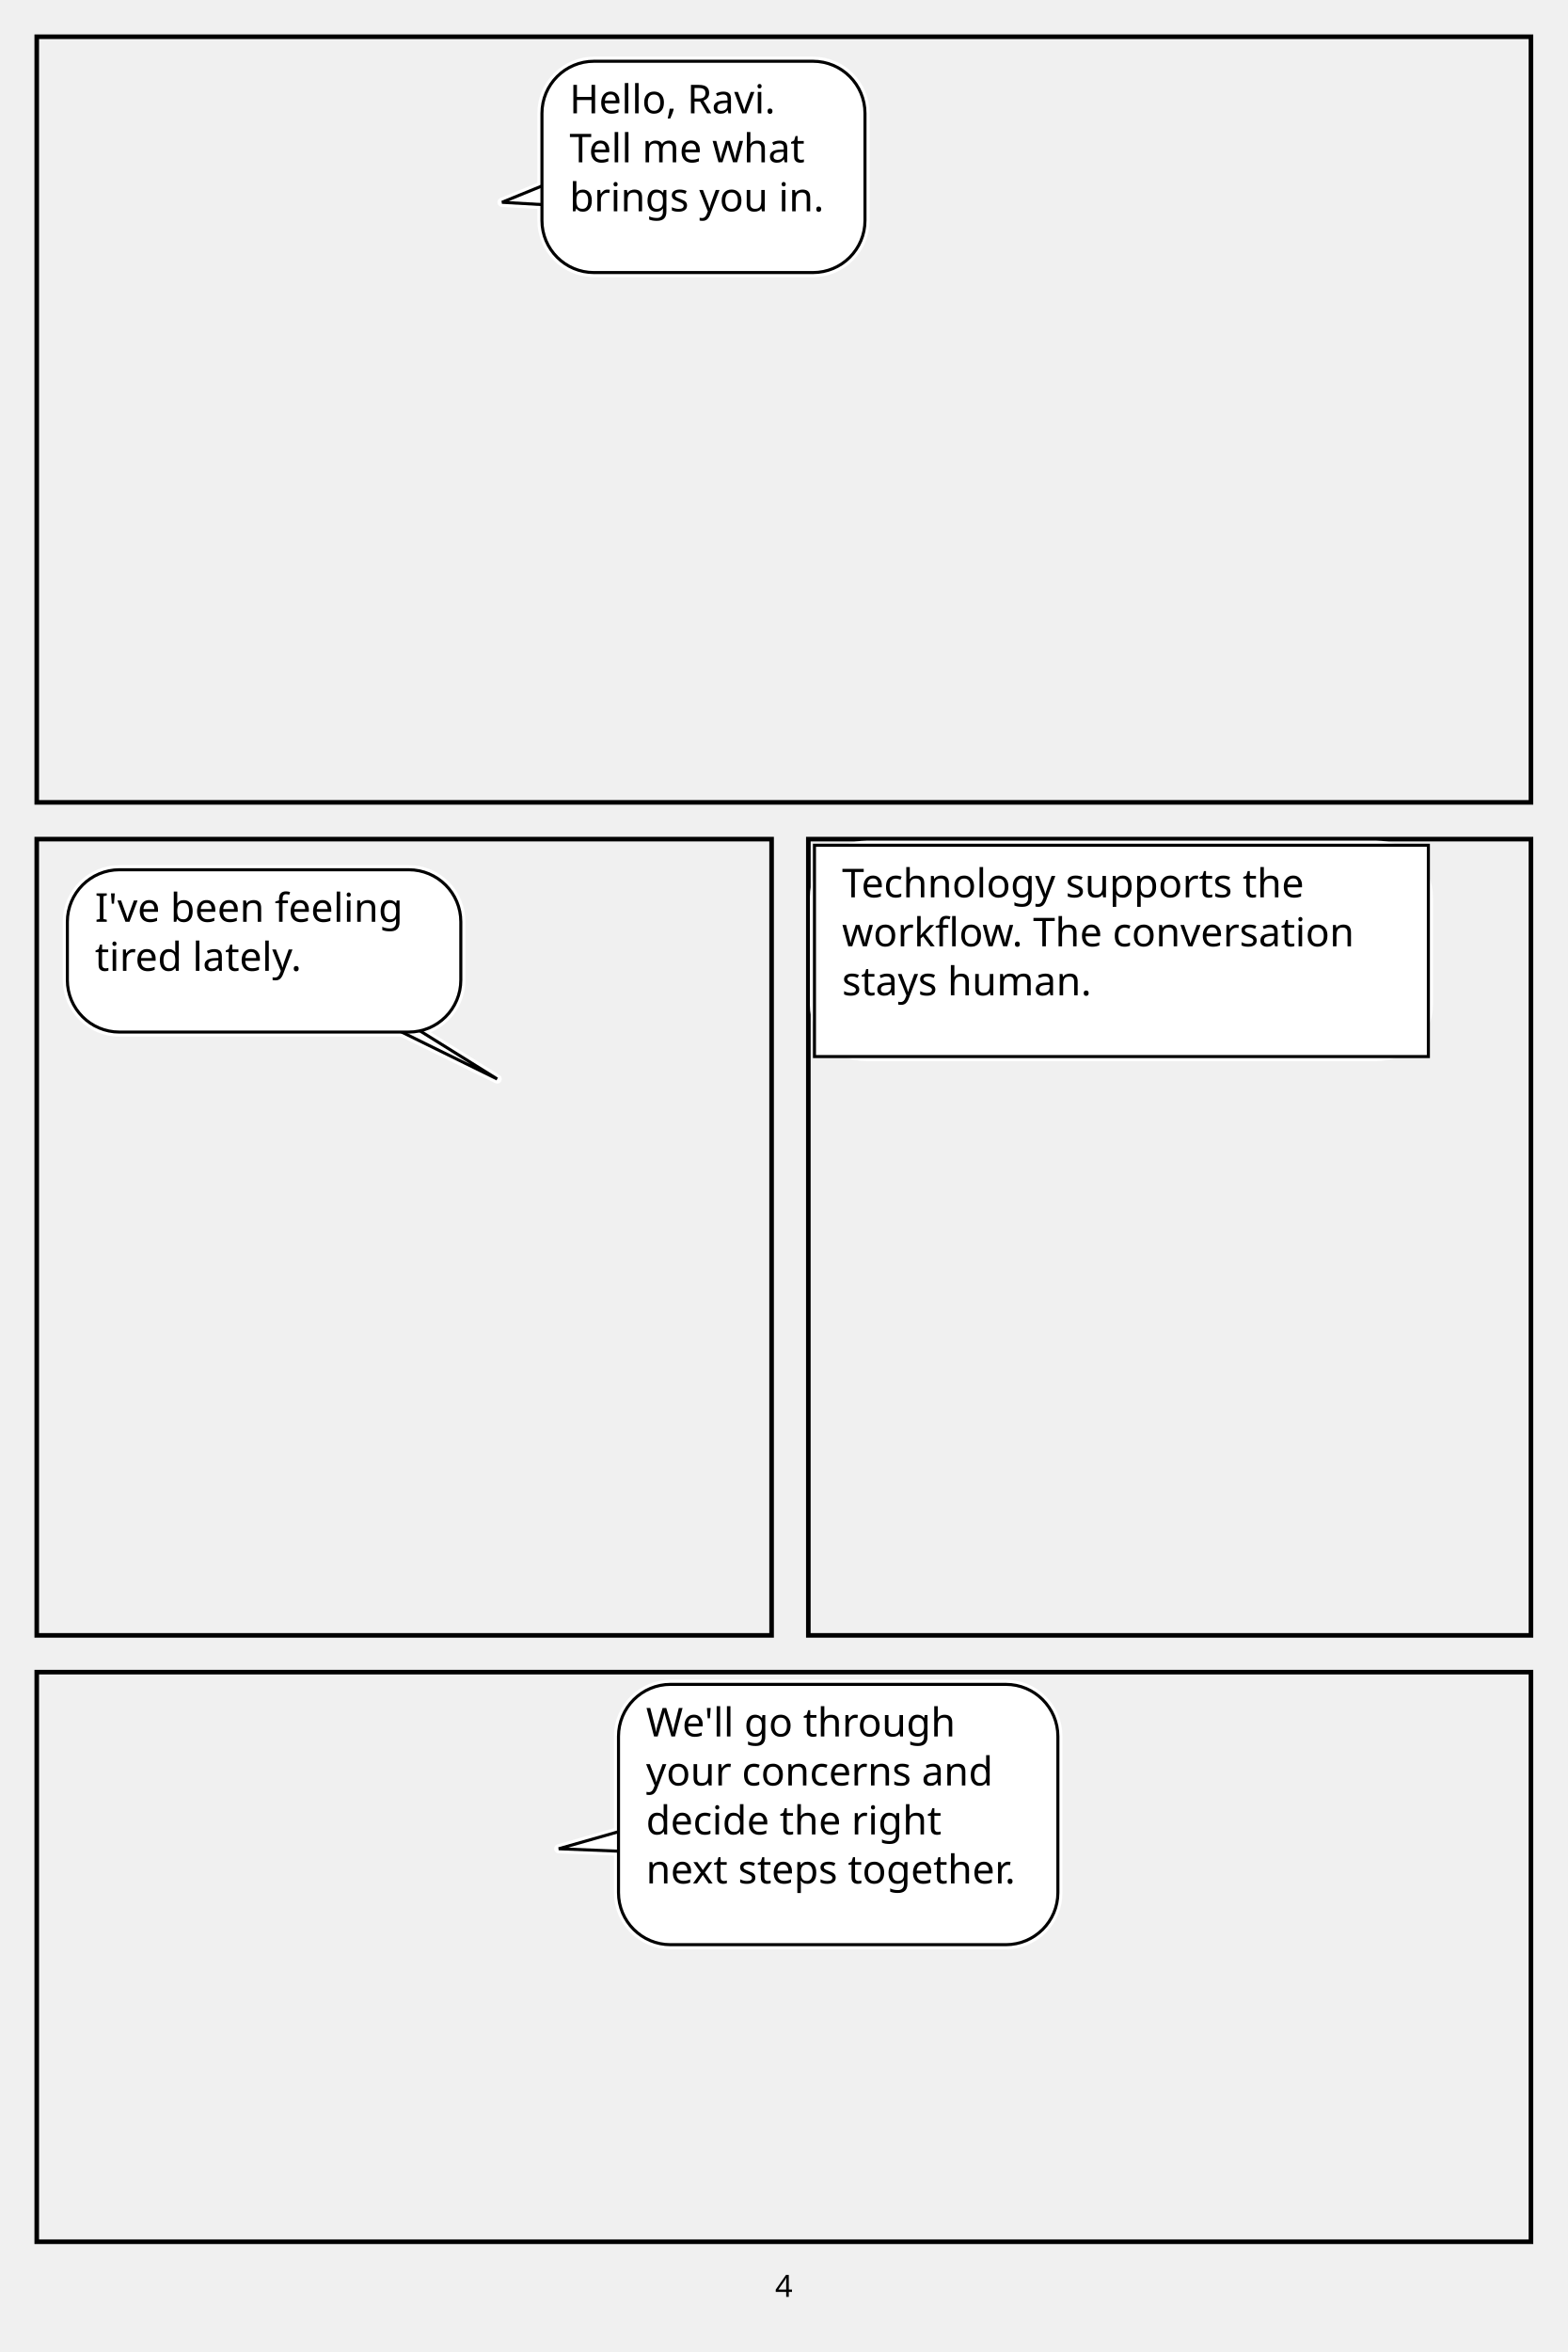
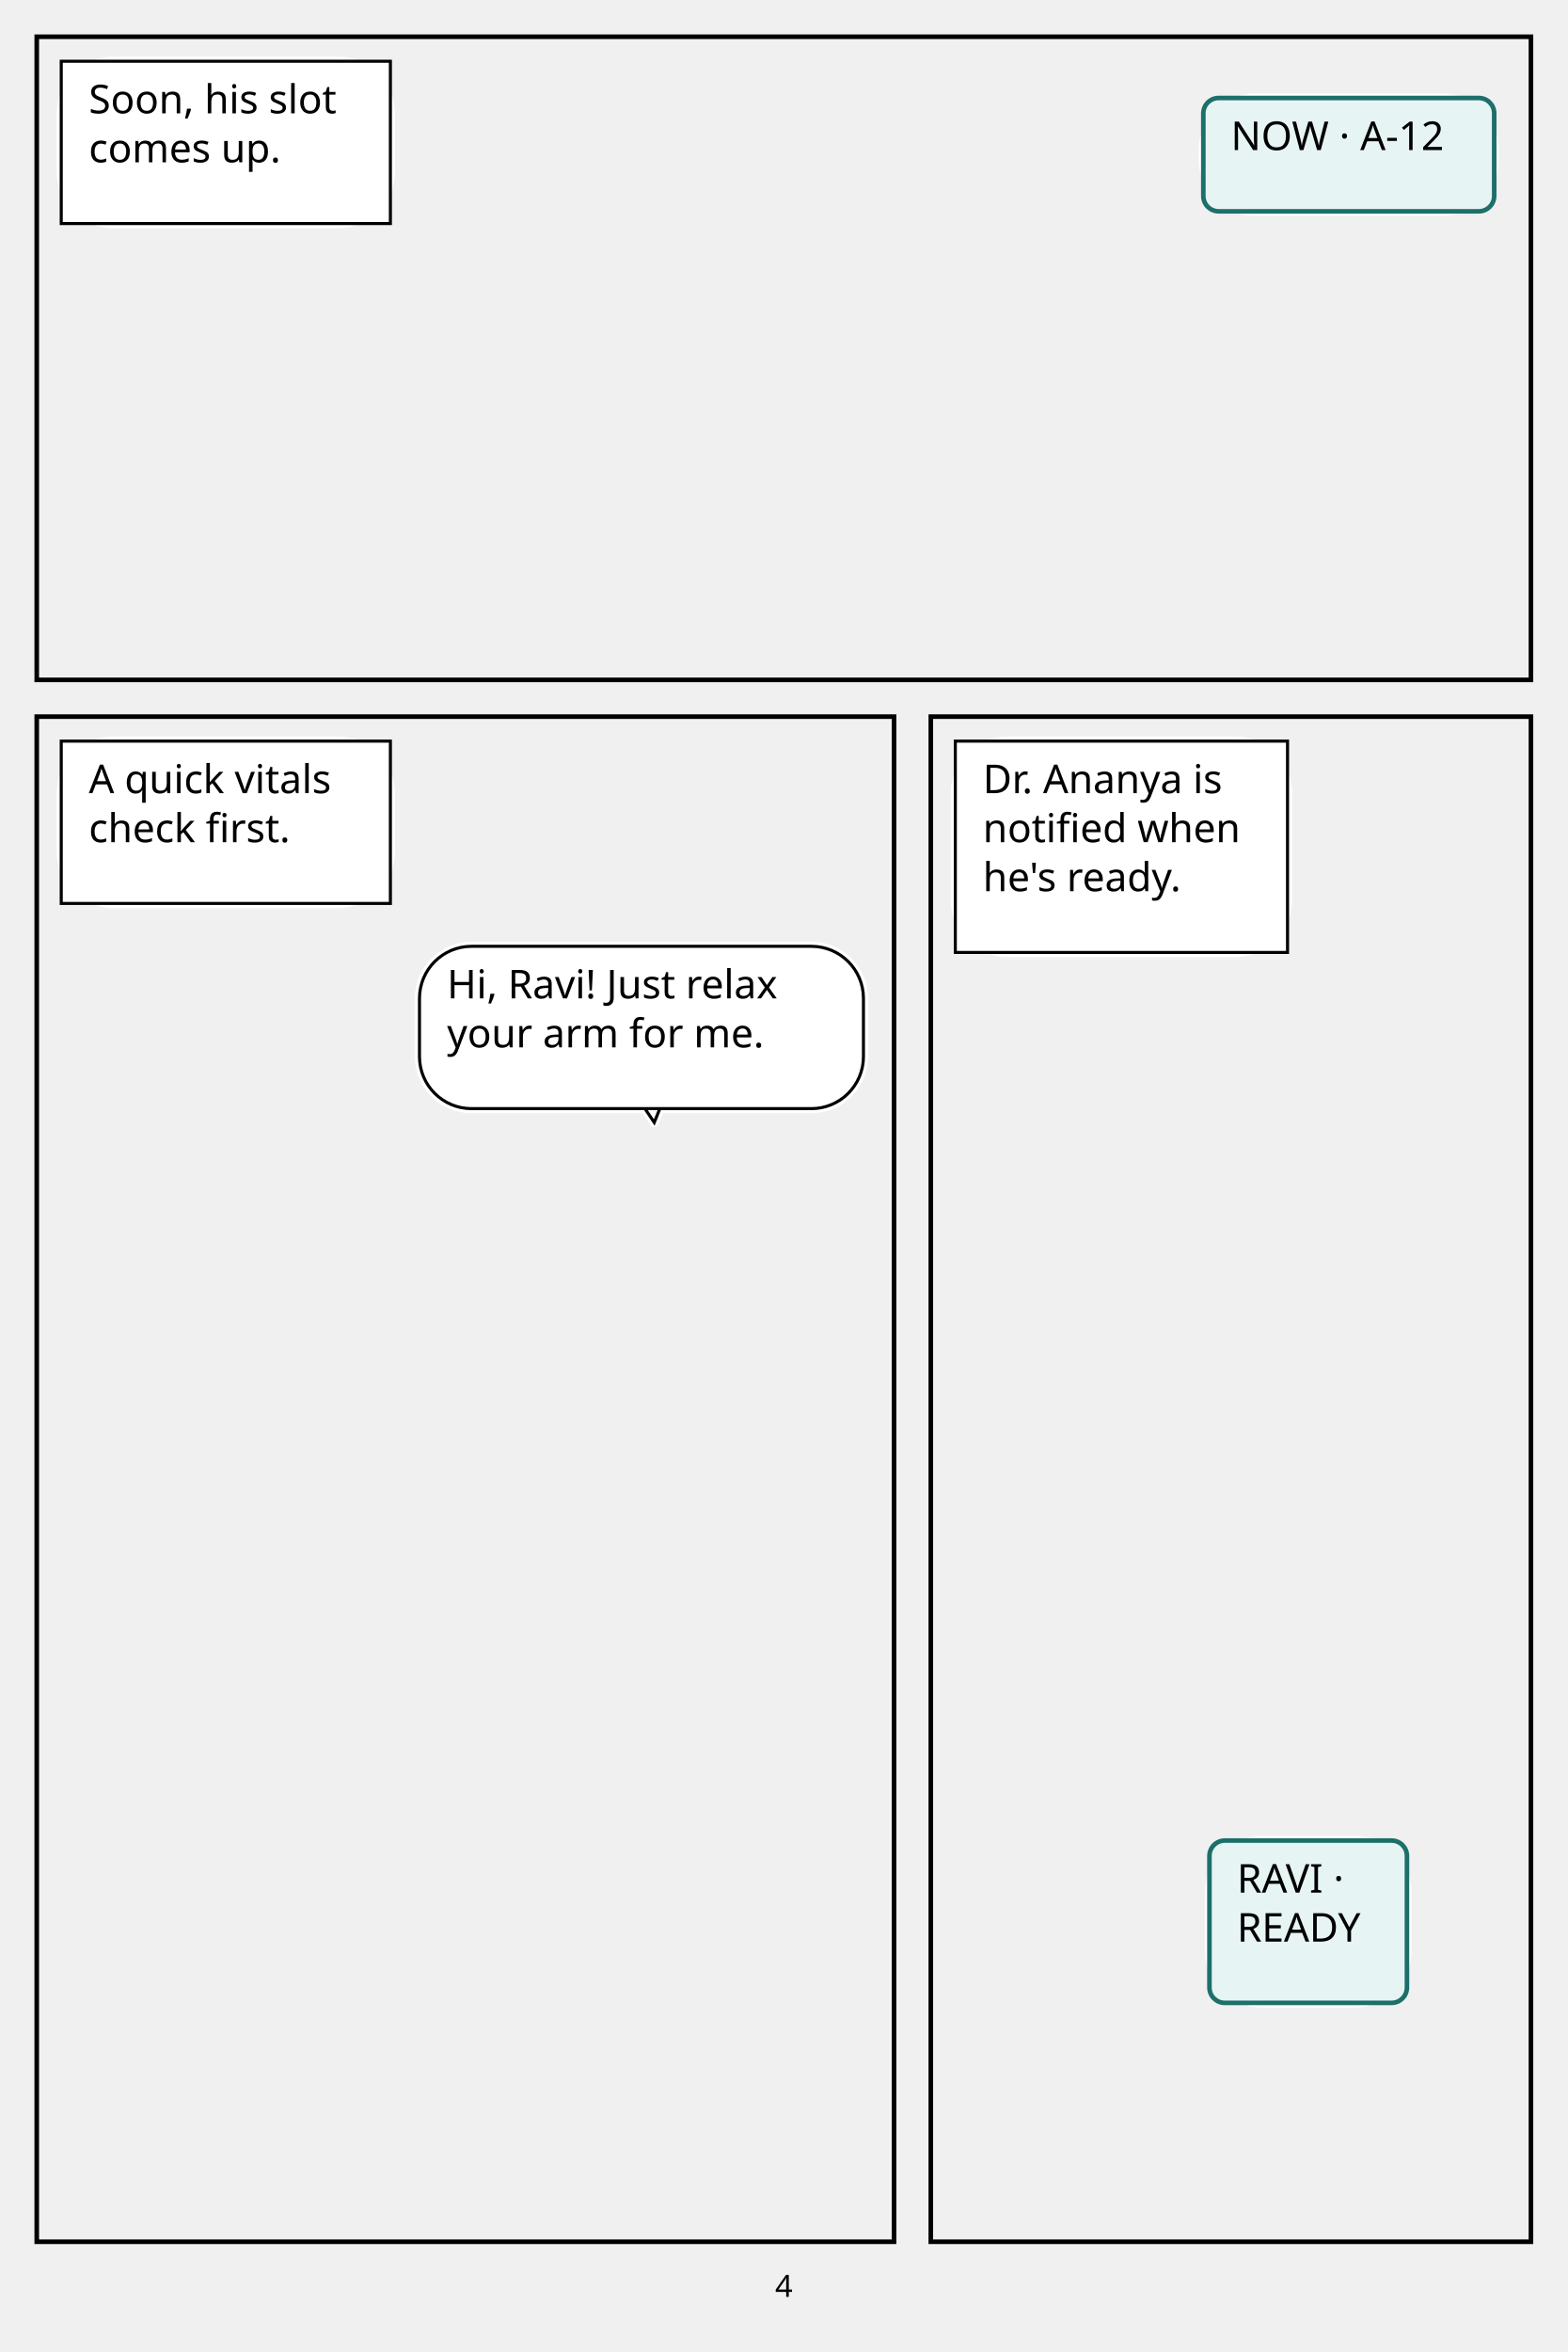
<svg xmlns="http://www.w3.org/2000/svg" width="1024" height="1536" viewBox="0 0 1024 1536">
-   <rect x="24" y="24" width="976" height="500" fill="none" stroke="black" stroke-width="3" />
-   <rect x="354" y="40" width="211" height="138" rx="34" fill="white" stroke="white" stroke-width="6" />
-   <path d="M 357.94 119.838 L 327.91 132.112 L 357.94 133.838 Z" fill="white" stroke="white" stroke-width="6" stroke-linejoin="round" />
-   <path data-speaker="ananya" d="M 357.94 119.838 L 327.91 132.112 L 357.94 133.838" fill="white" stroke="black" stroke-width="2" />
-   <rect x="354" y="40" width="211" height="138" rx="34" fill="white" stroke="black" stroke-width="2" />
-   <text x="372" y="74" font-family="Meiryo,MS Gothic,sans-serif" font-size="26" fill="black">Hello, Ravi. </text>
-   <text x="372" y="106" font-family="Meiryo,MS Gothic,sans-serif" font-size="26" fill="black">Tell me what </text>
-   <text x="372" y="138" font-family="Meiryo,MS Gothic,sans-serif" font-size="26" fill="black">brings you in.</text>
-   <rect x="24" y="548" width="480" height="520" fill="none" stroke="black" stroke-width="3" />
-   <rect x="44" y="568" width="257" height="106" rx="34" fill="white" stroke="white" stroke-width="6" />
-   <path d="M 258.464 672.074 L 324.741 704.641 L 272.464 672.074 Z" fill="white" stroke="white" stroke-width="6" stroke-linejoin="round" />
-   <path data-speaker="ravi" d="M 258.464 672.074 L 324.741 704.641 L 272.464 672.074" fill="white" stroke="black" stroke-width="2" />
-   <rect x="44" y="568" width="257" height="106" rx="34" fill="white" stroke="black" stroke-width="2" />
-   <text x="62" y="602" font-family="Meiryo,MS Gothic,sans-serif" font-size="26" fill="black">I've been feeling </text>
-   <text x="62" y="634" font-family="Meiryo,MS Gothic,sans-serif" font-size="26" fill="black">tired lately.</text>
-   <rect x="528" y="548" width="472" height="520" fill="none" stroke="black" stroke-width="3" />
-   <rect x="532" y="552" width="401" height="138" rx="34" fill="white" stroke="white" stroke-width="6" />
-   <rect x="532" y="552" width="401" height="138" fill="white" stroke="black" stroke-width="2" />
-   <text x="550" y="586" font-family="Meiryo,MS Gothic,sans-serif" font-size="26" fill="black">Technology supports the </text>
-   <text x="550" y="618" font-family="Meiryo,MS Gothic,sans-serif" font-size="26" fill="black">workflow. The conversation </text>
-   <text x="550" y="650" font-family="Meiryo,MS Gothic,sans-serif" font-size="26" fill="black">stays human.</text>
-   <rect x="24" y="1092" width="976" height="372" fill="none" stroke="black" stroke-width="3" />
-   <rect x="404" y="1100" width="287" height="170" rx="34" fill="white" stroke="white" stroke-width="6" />
-   <path d="M 407.97 1195.085 L 364.956 1207.352 L 407.97 1209.085 Z" fill="white" stroke="white" stroke-width="6" stroke-linejoin="round" />
-   <path data-speaker="ananya" d="M 407.97 1195.085 L 364.956 1207.352 L 407.97 1209.085" fill="white" stroke="black" stroke-width="2" />
-   <rect x="404" y="1100" width="287" height="170" rx="34" fill="white" stroke="black" stroke-width="2" />
-   <text x="422" y="1134" font-family="Meiryo,MS Gothic,sans-serif" font-size="26" fill="black">We'll go through </text>
-   <text x="422" y="1166" font-family="Meiryo,MS Gothic,sans-serif" font-size="26" fill="black">your concerns and </text>
-   <text x="422" y="1198" font-family="Meiryo,MS Gothic,sans-serif" font-size="26" fill="black">decide the right </text>
-   <text x="422" y="1230" font-family="Meiryo,MS Gothic,sans-serif" font-size="26" fill="black">next steps together.</text>
+   <rect x="24" y="24" width="976" height="420" fill="none" stroke="black" stroke-width="3" />
+   <rect x="40" y="40" width="215" height="106" rx="34" fill="white" stroke="white" stroke-width="6" />
+   <rect x="786" y="64" width="190" height="74" rx="34" fill="white" stroke="white" stroke-width="6" />
+   <rect x="40" y="40" width="215" height="106" fill="white" stroke="black" stroke-width="2" />
+   <text x="58" y="74" font-family="Meiryo,MS Gothic,sans-serif" font-size="26" fill="black">Soon, his slot </text>
+   <text x="58" y="106" font-family="Meiryo,MS Gothic,sans-serif" font-size="26" fill="black">comes up.</text>
+   <rect x="786" y="64" width="190" height="74" rx="10" fill="#e6f4f3" stroke="#1d6f6a" stroke-width="3" />
+   <text x="804" y="98" font-family="Meiryo,MS Gothic,sans-serif" font-size="26" fill="black">NOW · A-12</text>
+   <rect x="24" y="468" width="560" height="996" fill="none" stroke="black" stroke-width="3" />
+   <rect x="40" y="484" width="215" height="106" rx="34" fill="white" stroke="white" stroke-width="6" />
+   <rect x="274" y="618" width="290" height="106" rx="34" fill="white" stroke="white" stroke-width="6" />
+   <path d="M 418.601 720.036 L 427.353 733.054 L 432.601 720.036 Z" fill="white" stroke="white" stroke-width="6" stroke-linejoin="round" />
+   <rect x="40" y="484" width="215" height="106" fill="white" stroke="black" stroke-width="2" />
+   <text x="58" y="518" font-family="Meiryo,MS Gothic,sans-serif" font-size="26" fill="black">A quick vitals </text>
+   <text x="58" y="550" font-family="Meiryo,MS Gothic,sans-serif" font-size="26" fill="black">check first.</text>
+   <path data-speaker="nurse" d="M 418.601 720.036 L 427.353 733.054 L 432.601 720.036" fill="white" stroke="black" stroke-width="2" />
+   <rect x="274" y="618" width="290" height="106" rx="34" fill="white" stroke="black" stroke-width="2" />
+   <text x="292" y="652" font-family="Meiryo,MS Gothic,sans-serif" font-size="26" fill="black">Hi, Ravi! Just relax </text>
+   <text x="292" y="684" font-family="Meiryo,MS Gothic,sans-serif" font-size="26" fill="black">your arm for me.</text>
+   <rect x="608" y="468" width="392" height="996" fill="none" stroke="black" stroke-width="3" />
+   <rect x="624" y="484" width="217" height="138" rx="34" fill="white" stroke="white" stroke-width="6" />
+   <rect x="790" y="1202" width="129" height="106" rx="34" fill="white" stroke="white" stroke-width="6" />
+   <rect x="624" y="484" width="217" height="138" fill="white" stroke="black" stroke-width="2" />
+   <text x="642" y="518" font-family="Meiryo,MS Gothic,sans-serif" font-size="26" fill="black">Dr. Ananya is </text>
+   <text x="642" y="550" font-family="Meiryo,MS Gothic,sans-serif" font-size="26" fill="black">notified when </text>
+   <text x="642" y="582" font-family="Meiryo,MS Gothic,sans-serif" font-size="26" fill="black">he's ready.</text>
+   <rect x="790" y="1202" width="129" height="106" rx="10" fill="#e6f4f3" stroke="#1d6f6a" stroke-width="3" />
+   <text x="808" y="1236" font-family="Meiryo,MS Gothic,sans-serif" font-size="26" fill="black">RAVI · </text>
+   <text x="808" y="1268" font-family="Meiryo,MS Gothic,sans-serif" font-size="26" fill="black">READY</text>
  <text x="512" y="1500" text-anchor="middle" font-family="sans-serif" font-size="20">4</text>
</svg>
